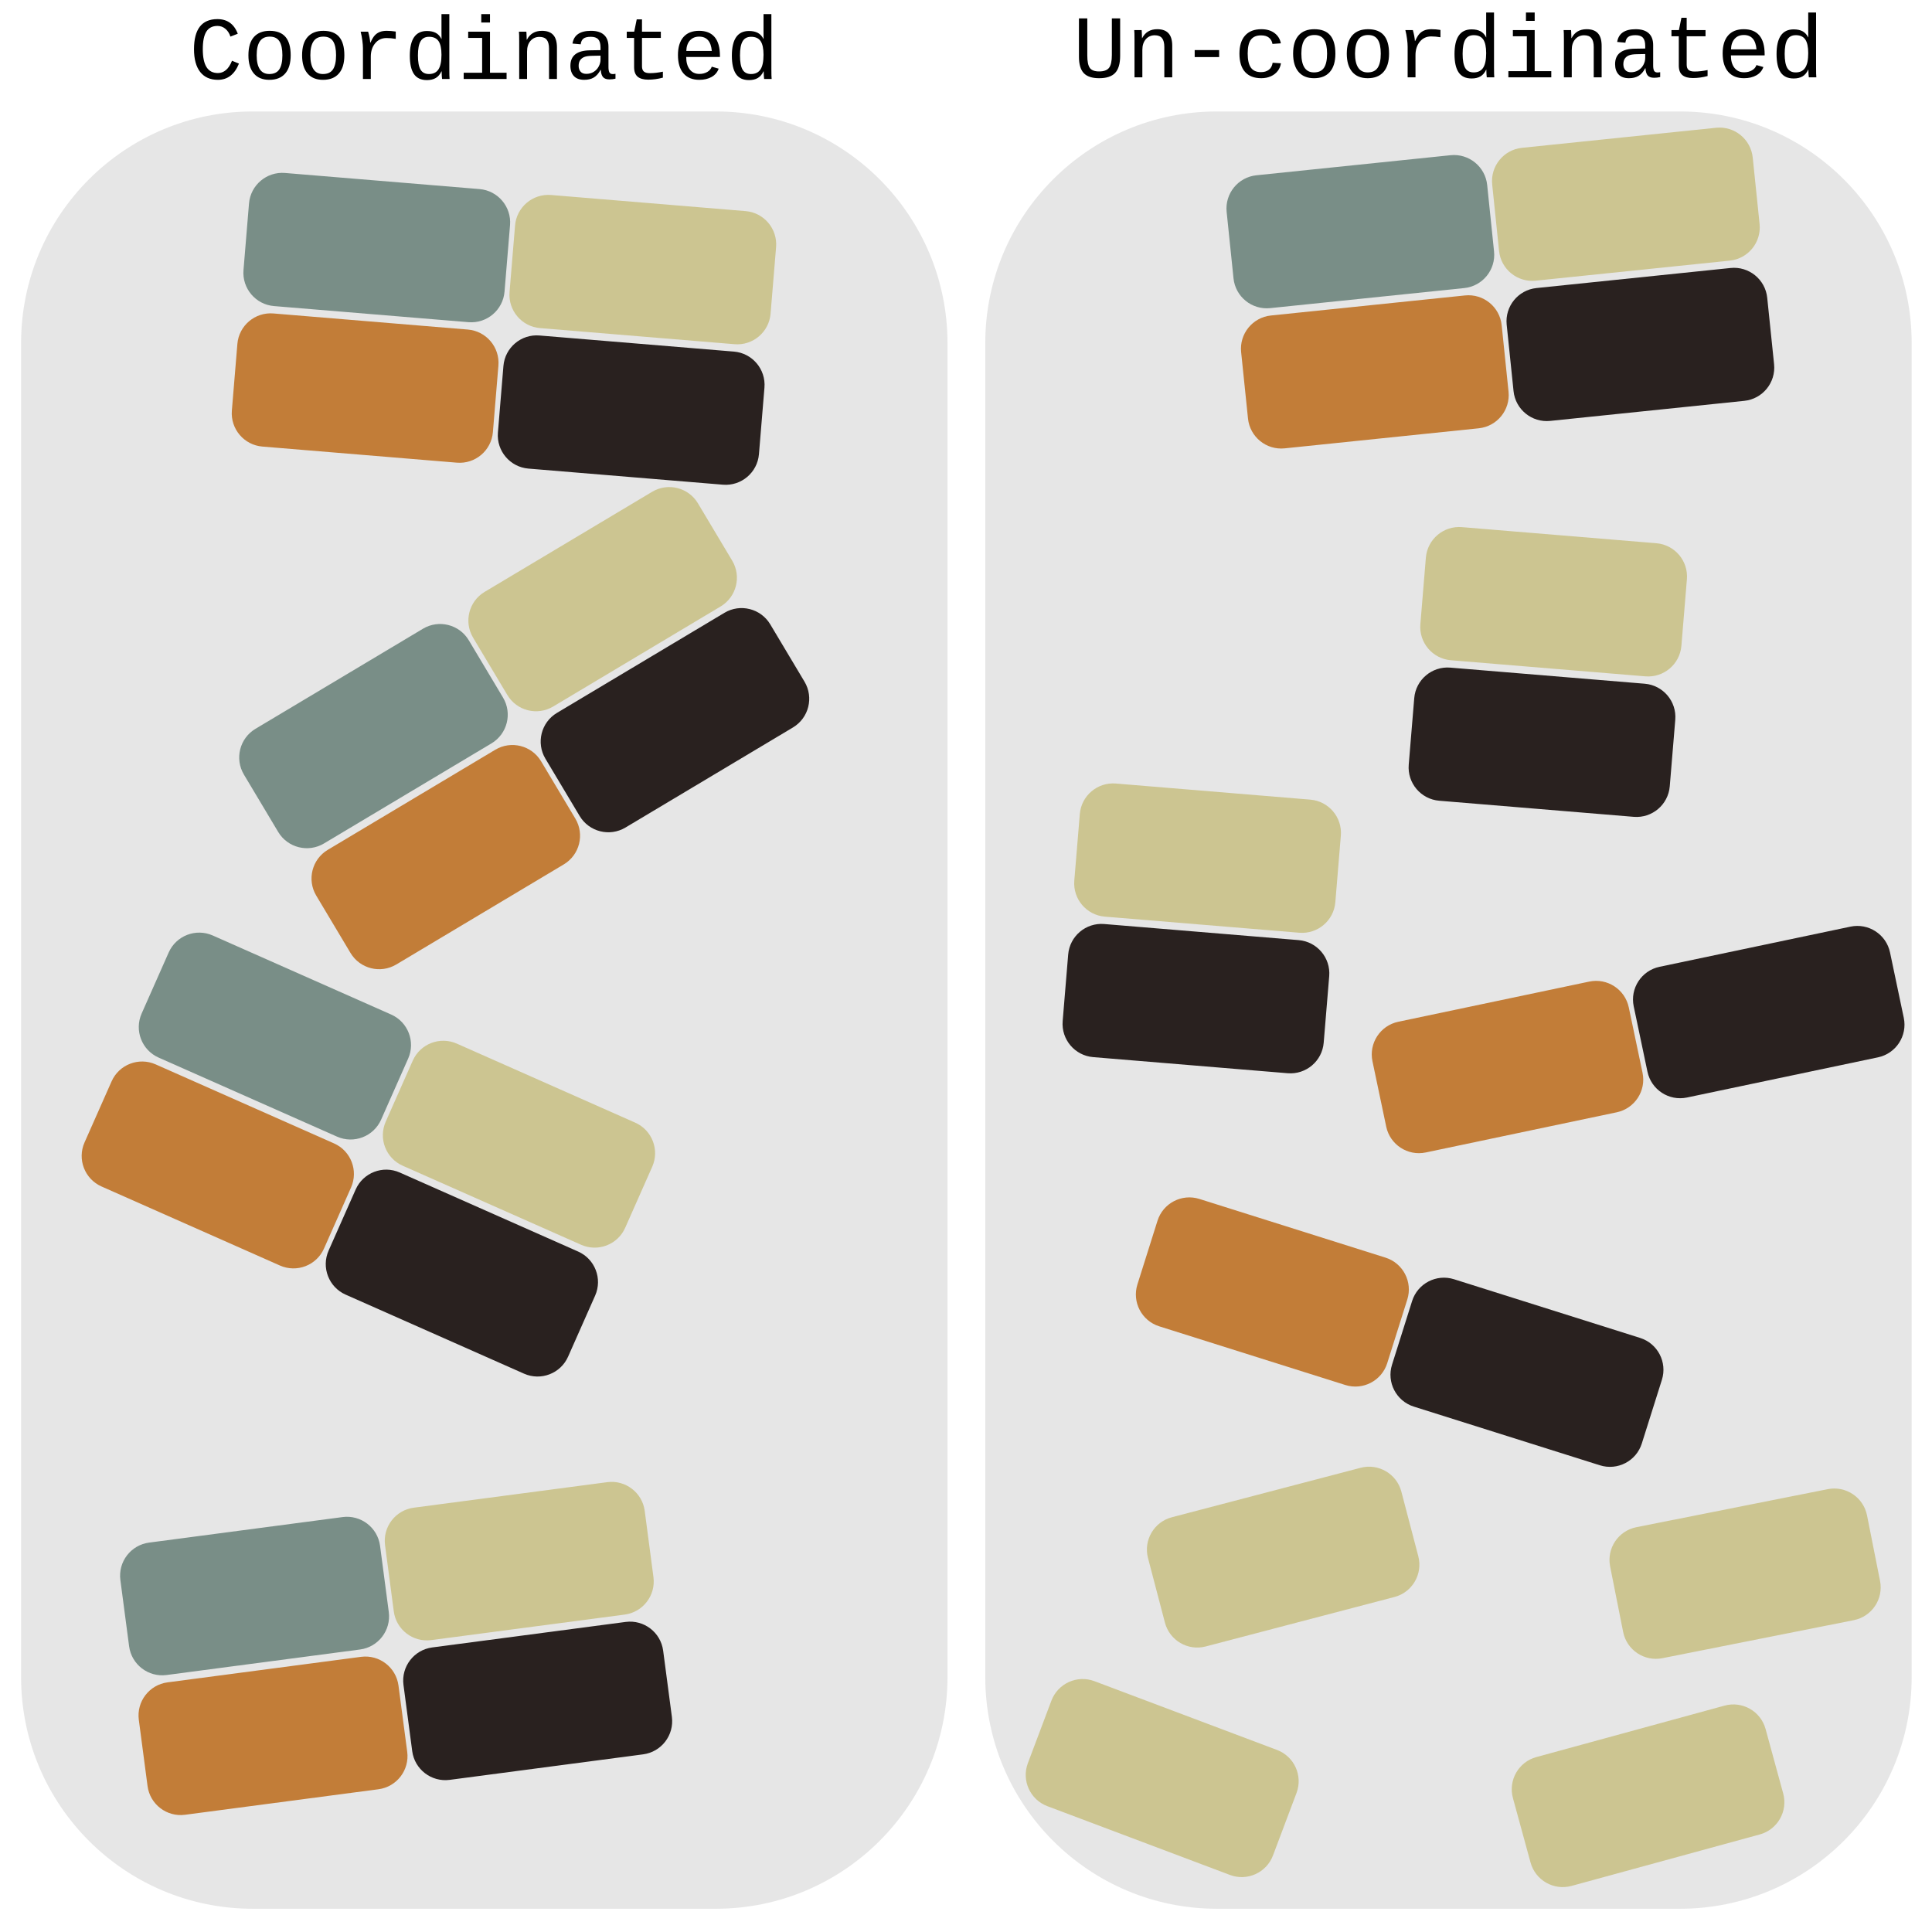
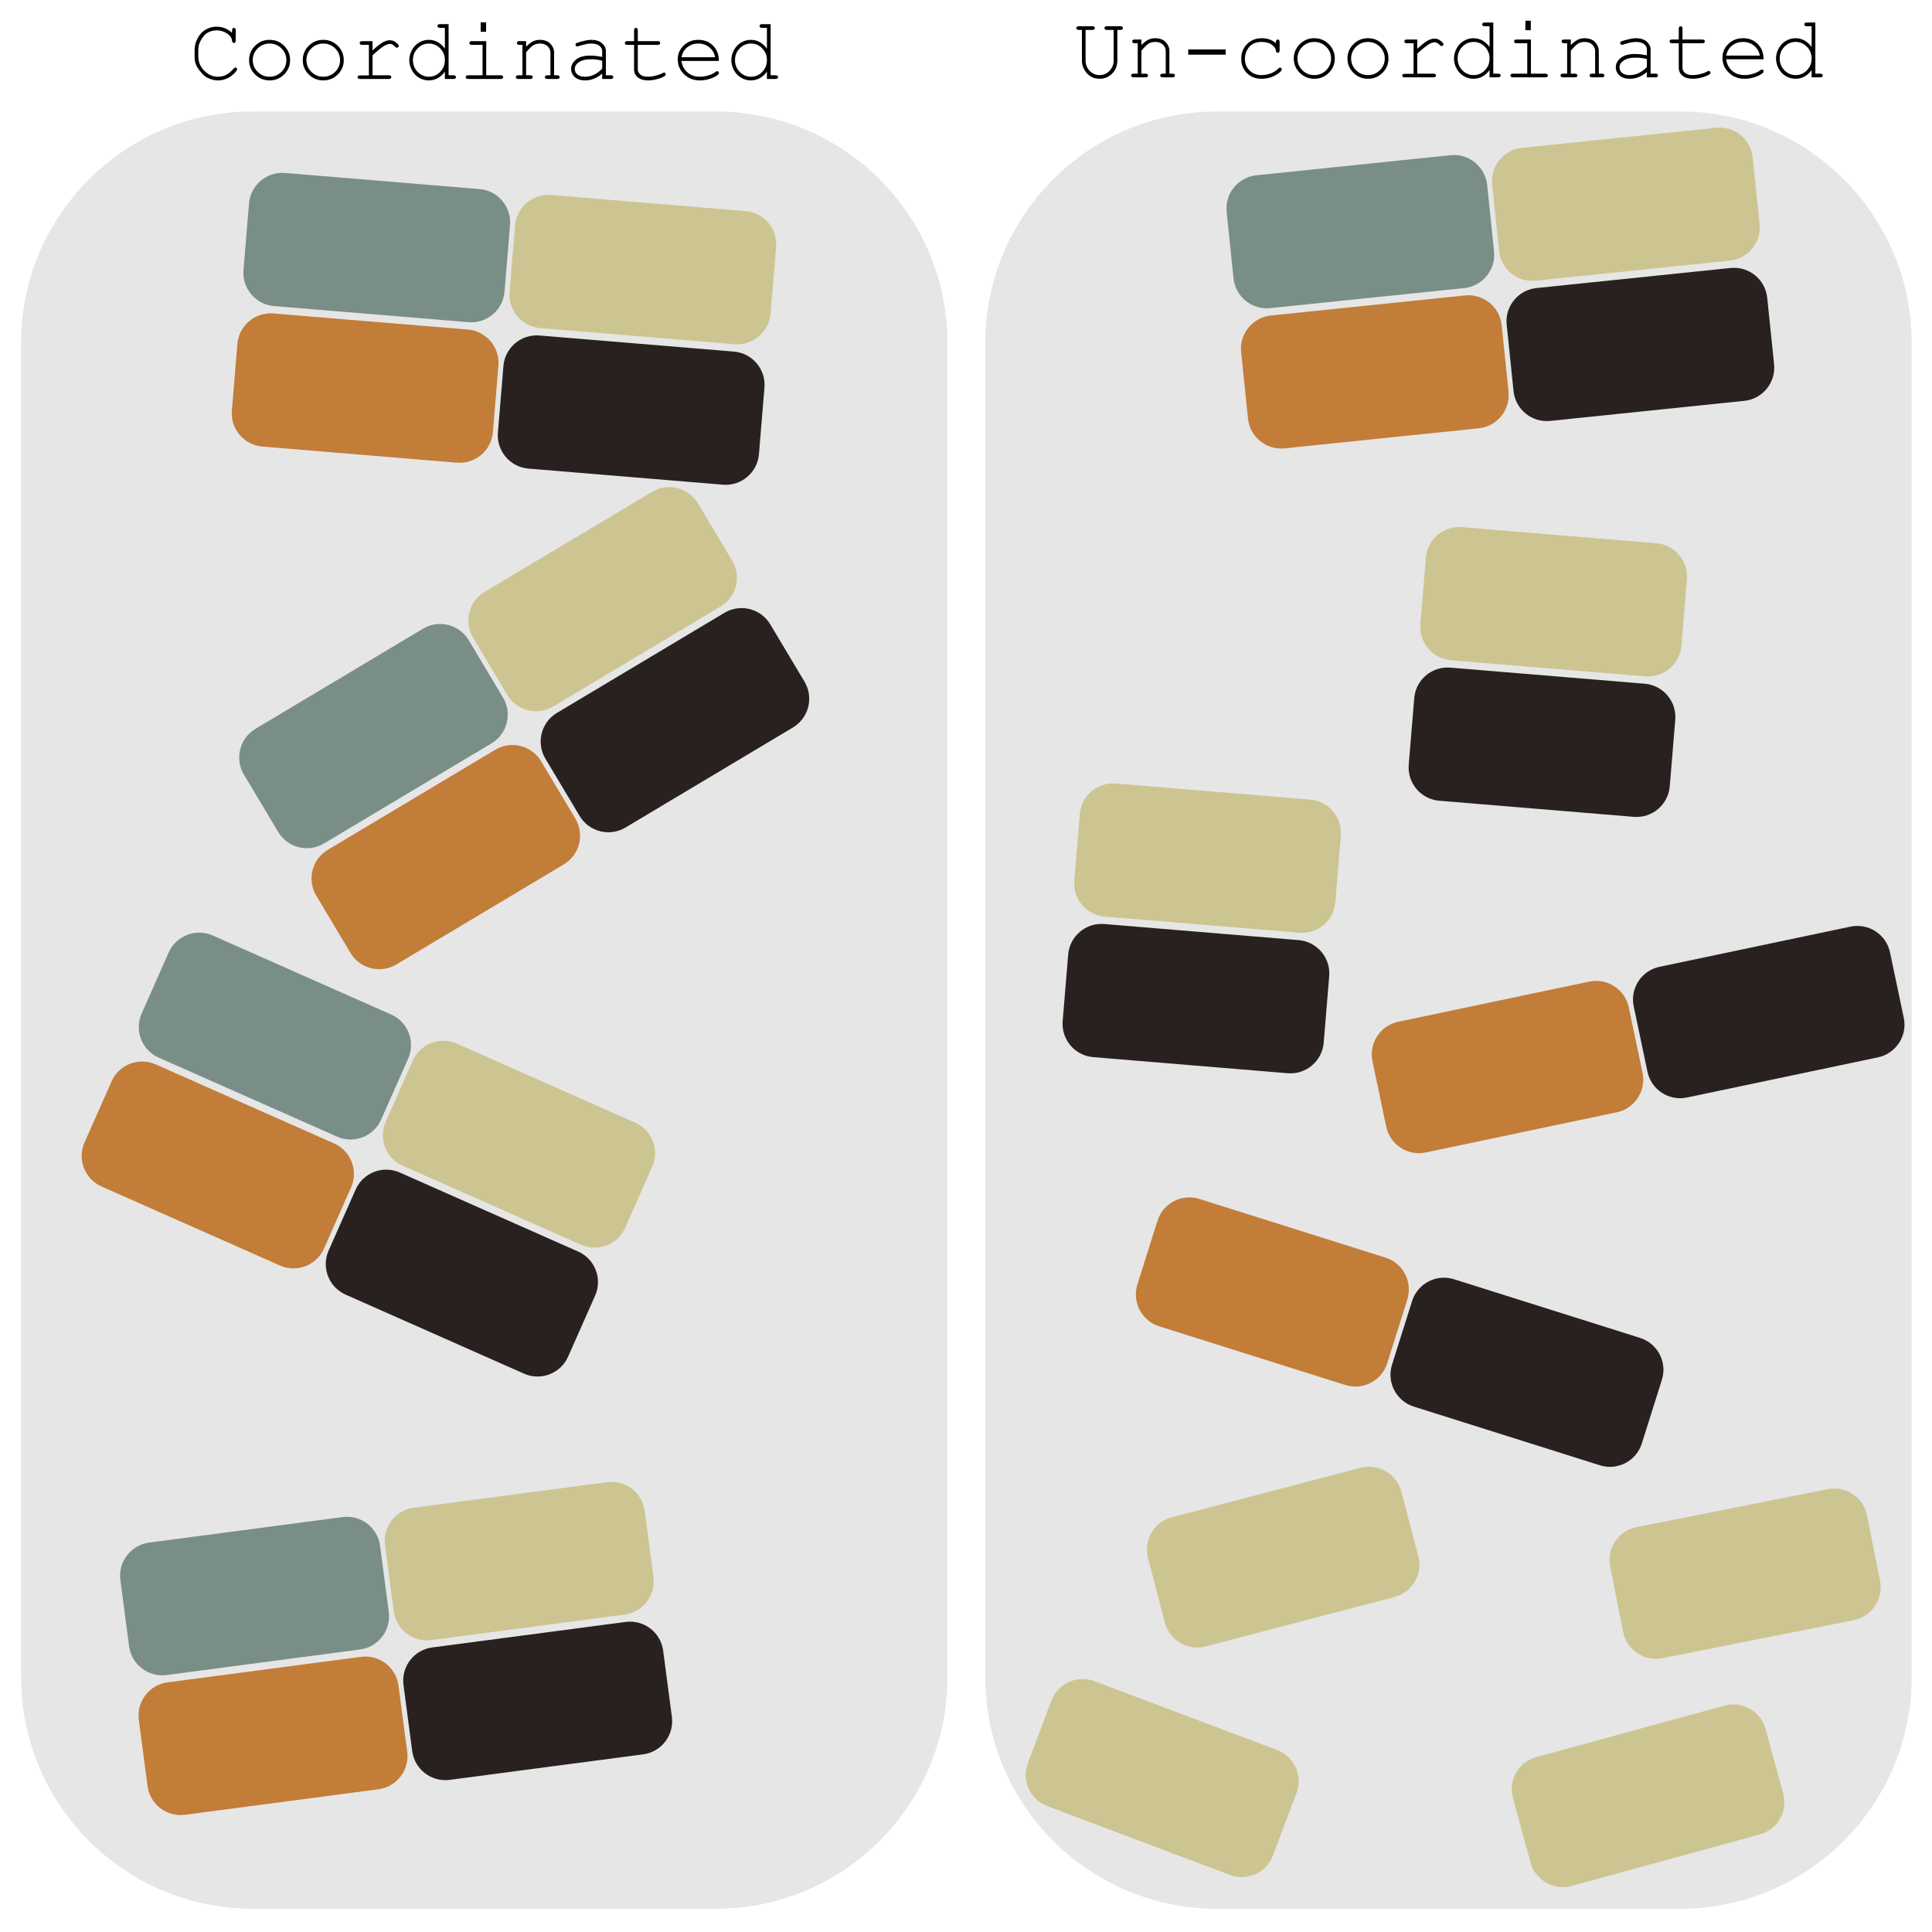
<svg xmlns="http://www.w3.org/2000/svg" width="100%" height="100%" viewBox="0 0 900 900" version="1.1" xml:space="preserve" style="fill-rule:evenodd;clip-rule:evenodd;stroke-linejoin:round;stroke-miterlimit:2;">
  <path d="M441.376,159.813c0,-59.545 -48.343,-107.888 -107.888,-107.888l-215.775,0c-59.545,0 -107.887,48.343 -107.887,107.888l0,621.469c0,59.545 48.342,107.888 107.887,107.888l215.775,0c59.545,0 107.888,-48.343 107.888,-107.888l0,-621.469Z" style="fill:#e6e6e6;" />
  <path d="M890.531,159.813c0,-59.545 -48.342,-107.888 -107.887,-107.888l-215.775,0c-59.545,0 -107.888,48.343 -107.888,107.888l0,621.469c0,59.545 48.343,107.888 107.888,107.888l215.775,0c59.545,0 107.887,-48.343 107.887,-107.888l0,-621.469Z" style="fill:#e6e6e6;" />
  <path d="M237.594,104.862c0.709,-8.556 -5.662,-16.077 -14.218,-16.785l-90.594,-7.501c-8.556,-0.709 -16.077,5.662 -16.786,14.218l-2.567,31.003c-0.708,8.555 5.663,16.077 14.219,16.785l90.594,7.501c8.556,0.708 16.077,-5.663 16.785,-14.218l2.567,-31.003Z" style="fill:#798e87;" />
  <path d="M361.531,115.123c0.708,-8.555 -5.663,-16.076 -14.219,-16.785l-90.594,-7.501c-8.556,-0.708 -16.077,5.663 -16.785,14.218l-2.567,31.003c-0.709,8.556 5.662,16.077 14.218,16.786l90.595,7.501c8.555,0.708 16.076,-5.663 16.785,-14.219l2.567,-31.003Z" style="fill:#ccc591;" />
  <path d="M232.176,170.307c0.708,-8.555 -5.663,-16.076 -14.218,-16.785l-90.595,-7.501c-8.556,-0.708 -16.077,5.663 -16.785,14.218l-2.567,31.004c-0.709,8.555 5.662,16.076 14.218,16.785l90.595,7.501c8.555,0.708 16.076,-5.663 16.785,-14.218l2.567,-31.004Z" style="fill:#c27d38;" />
  <path d="M356.112,180.569c0.708,-8.556 -5.663,-16.077 -14.218,-16.785l-90.595,-7.501c-8.556,-0.709 -16.077,5.662 -16.785,14.218l-2.567,31.003c-0.708,8.556 5.662,16.077 14.218,16.785l90.595,7.501c8.555,0.709 16.076,-5.662 16.785,-14.218l2.567,-31.003Z" style="fill:#29211f;" />
  <path d="M218.372,298.256c-4.403,-7.369 -13.961,-9.777 -21.331,-5.373l-78.035,46.628c-7.369,4.404 -9.777,13.962 -5.373,21.332l15.957,26.705c4.403,7.369 13.962,9.777 21.331,5.373l78.035,-46.629c7.369,-4.403 9.777,-13.961 5.374,-21.331l-15.958,-26.705Z" style="fill:#798e87;" />
  <path d="M325.126,234.467c-4.404,-7.37 -13.962,-9.778 -21.331,-5.374l-78.035,46.629c-7.369,4.403 -9.777,13.961 -5.374,21.331l15.958,26.705c4.403,7.369 13.961,9.777 21.331,5.374l78.034,-46.629c7.37,-4.404 9.778,-13.962 5.374,-21.331l-15.957,-26.705Z" style="fill:#ccc591;" />
  <path d="M252.057,354.629c-4.404,-7.37 -13.962,-9.778 -21.331,-5.374l-78.035,46.629c-7.369,4.403 -9.777,13.961 -5.374,21.331l15.958,26.705c4.403,7.369 13.961,9.777 21.331,5.374l78.034,-46.629c7.37,-4.404 9.778,-13.962 5.374,-21.331l-15.957,-26.705Z" style="fill:#c27d38;" />
  <path d="M358.811,290.839c-4.404,-7.369 -13.962,-9.777 -21.331,-5.374l-78.035,46.629c-7.37,4.404 -9.777,13.962 -5.374,21.331l15.957,26.705c4.404,7.37 13.962,9.778 21.331,5.374l78.035,-46.629c7.37,-4.403 9.778,-13.962 5.374,-21.331l-15.957,-26.705Z" style="fill:#29211f;" />
  <path d="M190.136,493.129c3.478,-7.849 -0.072,-17.045 -7.921,-20.522l-83.113,-36.822c-7.849,-3.477 -17.045,0.072 -20.522,7.921l-12.601,28.443c-3.477,7.849 0.072,17.045 7.921,20.522l83.113,36.822c7.85,3.477 17.045,-0.072 20.522,-7.921l12.601,-28.443Z" style="fill:#798e87;" />
  <path d="M303.838,543.501c3.477,-7.849 -0.072,-17.045 -7.921,-20.522l-83.114,-36.821c-7.849,-3.477 -17.044,0.072 -20.521,7.921l-12.601,28.443c-3.478,7.849 0.072,17.045 7.921,20.522l83.113,36.821c7.849,3.478 17.045,-0.072 20.522,-7.921l12.601,-28.443Z" style="fill:#ccc591;" />
  <path d="M163.537,553.17c3.477,-7.849 -0.072,-17.045 -7.921,-20.522l-83.114,-36.821c-7.849,-3.478 -17.045,0.072 -20.522,7.921l-12.601,28.443c-3.477,7.849 0.072,17.044 7.921,20.522l83.114,36.821c7.849,3.477 17.044,-0.072 20.522,-7.921l12.601,-28.443Z" style="fill:#c27d38;" />
  <path d="M277.238,603.542c3.478,-7.849 -0.072,-17.044 -7.921,-20.521l-83.113,-36.822c-7.849,-3.477 -17.045,0.072 -20.522,7.921l-12.601,28.443c-3.477,7.849 0.072,17.045 7.921,20.522l83.113,36.822c7.849,3.477 17.045,-0.072 20.522,-7.921l12.601,-28.444Z" style="fill:#29211f;" />
  <path d="M177.043,720.1c-1.123,-8.511 -8.945,-14.509 -17.456,-13.387l-90.124,11.889c-8.511,1.122 -14.509,8.944 -13.386,17.455l4.068,30.842c1.123,8.511 8.944,14.51 17.455,13.387l90.124,-11.888c8.511,-1.123 14.51,-8.944 13.387,-17.456l-4.068,-30.842Z" style="fill:#798e87;" />
  <path d="M300.335,703.837c-1.123,-8.511 -8.944,-14.51 -17.455,-13.387l-90.124,11.888c-8.512,1.123 -14.51,8.944 -13.387,17.455l4.068,30.843c1.123,8.511 8.944,14.509 17.455,13.386l90.124,-11.888c8.512,-1.123 14.51,-8.944 13.387,-17.455l-4.068,-30.842Z" style="fill:#ccc591;" />
  <path d="M185.631,785.206c-1.123,-8.511 -8.944,-14.51 -17.455,-13.387l-90.124,11.888c-8.512,1.123 -14.51,8.945 -13.387,17.456l4.068,30.842c1.123,8.511 8.944,14.509 17.455,13.387l90.124,-11.889c8.511,-1.122 14.51,-8.944 13.387,-17.455l-4.068,-30.842Z" style="fill:#c27d38;" />
  <path d="M308.923,768.942c-1.123,-8.511 -8.944,-14.509 -17.455,-13.387l-90.124,11.889c-8.511,1.123 -14.51,8.944 -13.387,17.455l4.068,30.842c1.123,8.511 8.944,14.51 17.456,13.387l90.124,-11.888c8.511,-1.123 14.509,-8.944 13.386,-17.456l-4.068,-30.842Z" style="fill:#29211f;" />
  <path d="M692.785,86.177c-0.882,-8.539 -8.532,-14.755 -17.071,-13.873l-90.423,9.347c-8.539,0.882 -14.756,8.532 -13.873,17.071l3.199,30.945c0.882,8.539 8.532,14.755 17.071,13.872l90.423,-9.346c8.539,-0.883 14.756,-8.532 13.873,-17.071l-3.199,-30.945Z" style="fill:#798e87;" />
  <path d="M816.487,73.391c-0.883,-8.539 -8.532,-14.756 -17.072,-13.873l-90.423,9.346c-8.539,0.883 -14.755,8.533 -13.873,17.072l3.199,30.944c0.882,8.54 8.532,14.756 17.071,13.873l90.423,-9.346c8.54,-0.883 14.756,-8.532 13.873,-17.072l-3.198,-30.944Z" style="fill:#ccc591;" />
  <path d="M699.537,151.499c-0.882,-8.54 -8.532,-14.756 -17.071,-13.873l-90.423,9.346c-8.54,0.883 -14.756,8.532 -13.873,17.072l3.198,30.944c0.883,8.54 8.533,14.756 17.072,13.873l90.423,-9.346c8.539,-0.883 14.755,-8.532 13.873,-17.072l-3.199,-30.944Z" style="fill:#c27d38;" />
  <path d="M823.239,138.713c-0.883,-8.54 -8.533,-14.756 -17.072,-13.873l-90.423,9.346c-8.539,0.883 -14.756,8.532 -13.873,17.072l3.199,30.944c0.882,8.539 8.532,14.756 17.071,13.873l90.423,-9.346c8.539,-0.883 14.756,-8.533 13.873,-17.072l-3.198,-30.944Z" style="fill:#29211f;" />
  <path d="M624.616,389.285c0.708,-8.556 -5.662,-16.077 -14.218,-16.785l-90.595,-7.501c-8.555,-0.709 -16.076,5.662 -16.785,14.218l-2.567,31.003c-0.708,8.555 5.663,16.077 14.218,16.785l90.595,7.501c8.556,0.708 16.077,-5.663 16.785,-14.218l2.567,-31.003Z" style="fill:#ccc591;" />
  <path d="M785.824,269.846c0.708,-8.556 -5.663,-16.077 -14.218,-16.786l-90.595,-7.501c-8.556,-0.708 -16.077,5.663 -16.785,14.219l-2.567,31.003c-0.708,8.555 5.662,16.076 14.218,16.785l90.595,7.501c8.555,0.708 16.076,-5.663 16.785,-14.218l2.567,-31.003Z" style="fill:#ccc591;" />
  <path d="M619.197,454.73c0.709,-8.555 -5.662,-16.076 -14.218,-16.785l-90.595,-7.501c-8.555,-0.708 -16.076,5.663 -16.785,14.218l-2.567,31.004c-0.708,8.555 5.663,16.076 14.219,16.785l90.594,7.501c8.556,0.708 16.077,-5.663 16.785,-14.218l2.567,-31.004Z" style="fill:#29211f;" />
  <path d="M780.405,335.291c0.708,-8.555 -5.662,-16.076 -14.218,-16.785l-90.595,-7.501c-8.555,-0.708 -16.076,5.663 -16.785,14.218l-2.567,31.003c-0.708,8.556 5.663,16.077 14.218,16.786l90.595,7.501c8.556,0.708 16.077,-5.663 16.785,-14.219l2.567,-31.003Z" style="fill:#29211f;" />
  <path d="M758.751,469.283c-1.767,-8.401 -10.023,-13.787 -18.424,-12.02l-88.957,18.712c-8.401,1.767 -13.787,10.023 -12.02,18.424l6.404,30.443c1.767,8.401 10.022,13.787 18.423,12.019l88.958,-18.712c8.401,-1.767 13.787,-10.022 12.02,-18.423l-6.404,-30.443Z" style="fill:#c27d38;" />
  <path d="M880.448,443.684c-1.767,-8.401 -10.022,-13.787 -18.423,-12.02l-88.958,18.712c-8.401,1.767 -13.787,10.023 -12.02,18.424l6.404,30.443c1.767,8.401 10.022,13.787 18.423,12.019l88.958,-18.712c8.401,-1.767 13.787,-10.022 12.02,-18.423l-6.404,-30.443Z" style="fill:#29211f;" />
  <path d="M655.574,605.365c2.582,-8.187 -1.969,-16.931 -10.156,-19.513l-86.696,-27.341c-8.187,-2.582 -16.931,1.969 -19.513,10.157l-9.356,29.669c-2.582,8.187 1.969,16.93 10.156,19.512l86.696,27.341c8.187,2.582 16.931,-1.969 19.513,-10.156l9.356,-29.669Z" style="fill:#c27d38;" />
  <path d="M774.176,642.768c2.582,-8.187 -1.968,-16.931 -10.156,-19.513l-86.696,-27.341c-8.187,-2.582 -16.93,1.969 -19.512,10.157l-9.357,29.669c-2.582,8.187 1.969,16.93 10.156,19.512l86.696,27.341c8.187,2.582 16.931,-1.969 19.513,-10.156l9.356,-29.669Z" style="fill:#29211f;" />
  <path d="M652.81,694.857c-2.176,-8.304 -10.685,-13.279 -18.989,-11.103l-87.936,23.045c-8.304,2.176 -13.279,10.686 -11.103,18.99l7.887,30.093c2.176,8.304 10.685,13.28 18.989,11.103l87.936,-23.045c8.304,-2.176 13.279,-10.685 11.103,-18.99l-7.887,-30.093Z" style="fill:#ccc591;" />
  <path d="M869.734,705.933c-1.673,-8.42 -9.868,-13.898 -18.288,-12.225l-89.162,17.716c-8.42,1.674 -13.898,9.868 -12.225,18.288l6.063,30.513c1.673,8.42 9.868,13.898 18.288,12.225l89.162,-17.717c8.42,-1.673 13.898,-9.867 12.225,-18.287l-6.063,-30.513Z" style="fill:#ccc591;" />
  <path d="M603.968,835.239c3.026,-8.034 -1.039,-17.013 -9.073,-20.039l-85.07,-32.044c-8.034,-3.026 -17.013,1.04 -20.039,9.074l-10.966,29.112c-3.026,8.034 1.039,17.013 9.073,20.039l85.07,32.044c8.034,3.026 17.013,-1.04 20.039,-9.073l10.966,-29.113Z" style="fill:#ccc591;" />
  <path d="M822.476,805.445c-2.263,-8.281 -10.824,-13.166 -19.105,-10.902l-87.688,23.97c-8.281,2.264 -13.166,10.825 -10.902,19.106l8.203,30.008c2.264,8.281 10.824,13.166 19.106,10.903l87.687,-23.971c8.281,-2.264 13.166,-10.825 10.902,-19.106l-8.203,-30.008Z" style="fill:#ccc591;" />
-   <text x="88.078px" y="36.784px" style="font-family:'CourierNewPSMT', 'Courier New', monospace;font-size:41.667px;">Coordinated</text>
-   <text x="499.728px" y="36.028px" style="font-family:'CourierNewPSMT', 'Courier New', monospace;font-size:41.667px;">Un-coordinated</text>
+   <path d="M108.098,15.32l0,-1.2c0,-0.407 0.078,-0.699 0.234,-0.875c0.156,-0.176 0.363,-0.265 0.62,-0.265c0.258,0 0.465,0.089 0.621,0.265c0.156,0.176 0.234,0.468 0.234,0.875l0,4.74c0,0.421 -0.078,0.719 -0.234,0.895c-0.156,0.177 -0.363,0.265 -0.621,0.265c-0.23,0 -0.424,-0.082 -0.58,-0.244c-0.156,-0.163 -0.247,-0.428 -0.274,-0.794c-0.068,-1.139 -0.685,-2.15 -1.852,-3.031c-1.573,-1.207 -3.363,-1.811 -5.371,-1.811c-1.315,0 -2.556,0.292 -3.723,0.875c-0.868,0.42 -1.56,0.936 -2.075,1.546c-0.895,1.058 -1.607,2.231 -2.136,3.52c-0.38,0.949 -0.57,2.021 -0.57,3.214l0,2.991c0,2.55 0.922,4.764 2.767,6.643c1.845,1.878 3.988,2.817 6.429,2.817c1.465,0 2.777,-0.318 3.937,-0.956c1.159,-0.637 2.282,-1.6 3.367,-2.889c0.23,-0.285 0.488,-0.427 0.773,-0.427c0.244,0 0.441,0.075 0.59,0.224c0.149,0.149 0.224,0.339 0.224,0.569c0,0.312 -0.292,0.787 -0.875,1.425c-1.112,1.247 -2.363,2.187 -3.754,2.817c-1.39,0.631 -2.797,0.946 -4.221,0.946c-1.235,0 -2.489,-0.237 -3.764,-0.712c-0.977,-0.366 -1.784,-0.793 -2.421,-1.281c-0.638,-0.489 -1.421,-1.313 -2.35,-2.472c-0.929,-1.16 -1.563,-2.231 -1.902,-3.215c-0.339,-0.983 -0.509,-2.065 -0.509,-3.245l0,-3.479c0,-1.682 0.451,-3.401 1.353,-5.157c0.902,-1.757 2.136,-3.106 3.703,-4.049c1.566,-0.943 3.265,-1.414 5.096,-1.414c2.821,0 5.249,0.963 7.284,2.889Z" style="fill-rule:nonzero;" />
+   <path d="M135.136,28.015c0,2.605 -0.932,4.829 -2.797,6.674c-1.865,1.844 -4.113,2.766 -6.744,2.766c-2.659,0 -4.917,-0.925 -6.775,-2.777c-1.859,-1.851 -2.788,-4.072 -2.788,-6.663c0,-2.604 0.929,-4.832 2.788,-6.683c1.858,-1.851 4.116,-2.777 6.775,-2.777c2.631,0 4.879,0.922 6.744,2.767c1.865,1.844 2.797,4.076 2.797,6.693Zm-1.729,0c0,-2.143 -0.763,-3.967 -2.289,-5.472c-1.526,-1.506 -3.374,-2.259 -5.544,-2.259c-2.17,0 -4.018,0.756 -5.544,2.269c-1.526,1.512 -2.289,3.333 -2.289,5.462c0,2.116 0.763,3.934 2.289,5.453c1.526,1.519 3.374,2.278 5.544,2.278c2.17,0 4.018,-0.756 5.544,-2.268c1.526,-1.512 2.289,-3.333 2.289,-5.463Z" style="fill-rule:nonzero;" />
+   <path d="M160.14,28.015c0,2.605 -0.932,4.829 -2.797,6.674c-1.865,1.844 -4.113,2.766 -6.744,2.766c-2.659,0 -4.917,-0.925 -6.775,-2.777c-1.858,-1.851 -2.788,-4.072 -2.788,-6.663c0,-2.604 0.93,-4.832 2.788,-6.683c1.858,-1.851 4.116,-2.777 6.775,-2.777c2.631,0 4.879,0.922 6.744,2.767c1.865,1.844 2.797,4.076 2.797,6.693Zm-1.729,0c0,-2.143 -0.763,-3.967 -2.289,-5.472c-1.526,-1.506 -3.374,-2.259 -5.544,-2.259c-2.17,0 -4.018,0.756 -5.544,2.269c-1.526,1.512 -2.289,3.333 -2.289,5.462c0,2.116 0.763,3.934 2.289,5.453c1.526,1.519 3.374,2.278 5.544,2.278c2.17,0 4.018,-0.756 5.544,-2.268c1.526,-1.512 2.289,-3.333 2.289,-5.463Z" style="fill-rule:nonzero;" />
+   <path d="M173.548,19.165l0,4.313c2.224,-2.007 3.889,-3.299 4.995,-3.875c1.105,-0.577 2.126,-0.865 3.061,-0.865c1.018,0 1.964,0.343 2.839,1.027c0.874,0.685 1.312,1.204 1.312,1.557c0,0.258 -0.085,0.471 -0.254,0.641c-0.17,0.169 -0.384,0.254 -0.641,0.254c-0.136,0 -0.251,-0.024 -0.346,-0.071c-0.095,-0.048 -0.271,-0.2 -0.529,-0.458c-0.475,-0.475 -0.889,-0.8 -1.241,-0.976c-0.353,-0.177 -0.699,-0.265 -1.038,-0.265c-0.746,0 -1.644,0.298 -2.696,0.895c-1.051,0.597 -2.872,2.055 -5.462,4.374l0,9.359l7.568,0c0.421,0 0.719,0.078 0.895,0.234c0.177,0.156 0.265,0.363 0.265,0.621c0,0.244 -0.088,0.447 -0.265,0.61c-0.176,0.163 -0.474,0.244 -0.895,0.244l-13.407,0c-0.407,0 -0.699,-0.078 -0.875,-0.234c-0.176,-0.156 -0.265,-0.356 -0.265,-0.6c0,-0.231 0.085,-0.424 0.255,-0.58c0.169,-0.156 0.464,-0.234 0.885,-0.234l4.13,0l0,-14.241l-3.154,0c-0.407,0 -0.698,-0.082 -0.874,-0.245c-0.177,-0.162 -0.265,-0.373 -0.265,-0.63c0,-0.244 0.085,-0.448 0.254,-0.611c0.17,-0.162 0.465,-0.244 0.885,-0.244l4.863,0Z" style="fill-rule:nonzero;" />
+   <path d="M208.969,11.251l0,23.824l2.278,0c0.421,0 0.719,0.078 0.895,0.234c0.177,0.156 0.265,0.363 0.265,0.621c0,0.244 -0.088,0.447 -0.265,0.61c-0.176,0.163 -0.474,0.244 -0.895,0.244l-4.008,0l0,-3.398c-1.98,2.713 -4.496,4.069 -7.548,4.069c-1.546,0 -3.028,-0.41 -4.445,-1.23c-1.418,-0.821 -2.537,-1.991 -3.357,-3.51c-0.821,-1.519 -1.231,-3.086 -1.231,-4.7c0,-1.627 0.41,-3.197 1.231,-4.71c0.82,-1.512 1.939,-2.682 3.357,-3.509c1.417,-0.827 2.906,-1.241 4.466,-1.241c2.984,0 5.493,1.356 7.527,4.069l0,-9.644l-2.278,0c-0.421,0 -0.719,-0.081 -0.896,-0.244c-0.176,-0.163 -0.264,-0.373 -0.264,-0.63c0,-0.245 0.088,-0.448 0.264,-0.611c0.177,-0.163 0.475,-0.244 0.896,-0.244l4.008,0Zm-1.73,16.764c0,-2.17 -0.732,-4.001 -2.197,-5.493c-1.465,-1.492 -3.208,-2.238 -5.229,-2.238c-2.034,0 -3.784,0.746 -5.249,2.238c-1.465,1.492 -2.197,3.323 -2.197,5.493c0,2.157 0.732,3.985 2.197,5.483c1.465,1.499 3.215,2.248 5.249,2.248c2.021,0 3.764,-0.749 5.229,-2.248c1.465,-1.498 2.197,-3.326 2.197,-5.483Z" style="fill-rule:nonzero;" />
+   <path d="M226.445,10.397l0,4.414l-2.523,0l0,-4.414l2.523,0Zm0.061,8.768l0,15.91l6.714,0c0.42,0 0.719,0.078 0.895,0.234c0.176,0.156 0.265,0.363 0.265,0.621c0,0.244 -0.089,0.447 -0.265,0.61c-0.176,0.163 -0.475,0.244 -0.895,0.244l-15.137,0c-0.407,0 -0.698,-0.081 -0.875,-0.244c-0.176,-0.163 -0.264,-0.366 -0.264,-0.61c0,-0.258 0.088,-0.465 0.264,-0.621c0.177,-0.156 0.468,-0.234 0.875,-0.234l6.714,0l0,-14.18l-4.985,0c-0.406,0 -0.701,-0.082 -0.885,-0.245c-0.183,-0.162 -0.274,-0.366 -0.274,-0.61c0,-0.258 0.088,-0.468 0.264,-0.631c0.177,-0.162 0.475,-0.244 0.895,-0.244l6.694,0Z" style="fill-rule:nonzero;" />
+   <path d="M245.081,19.165l0,2.584c1.194,-1.207 2.272,-2.041 3.235,-2.502c0.963,-0.461 2.048,-0.692 3.255,-0.692c1.302,0 2.489,0.278 3.56,0.834c0.76,0.407 1.448,1.082 2.066,2.024c0.617,0.943 0.925,1.909 0.925,2.9l0,10.762l1.445,0c0.407,0 0.698,0.078 0.875,0.234c0.176,0.156 0.264,0.363 0.264,0.621c0,0.244 -0.088,0.447 -0.264,0.61c-0.177,0.163 -0.468,0.244 -0.875,0.244l-4.578,0c-0.42,0 -0.719,-0.081 -0.895,-0.244c-0.176,-0.163 -0.265,-0.366 -0.265,-0.61c0,-0.258 0.089,-0.465 0.265,-0.621c0.176,-0.156 0.475,-0.234 0.895,-0.234l1.424,0l0,-10.478c0,-1.207 -0.441,-2.227 -1.322,-3.062c-0.882,-0.834 -2.062,-1.251 -3.54,-1.251c-1.126,0 -2.103,0.227 -2.93,0.682c-0.827,0.454 -2.007,1.583 -3.54,3.387l0,10.722l1.933,0c0.407,0 0.698,0.078 0.875,0.234c0.176,0.156 0.264,0.363 0.264,0.621c0,0.244 -0.088,0.447 -0.264,0.61c-0.177,0.163 -0.468,0.244 -0.875,0.244l-5.575,0c-0.407,0 -0.698,-0.081 -0.875,-0.244c-0.176,-0.163 -0.264,-0.366 -0.264,-0.61c0,-0.258 0.088,-0.465 0.264,-0.621c0.177,-0.156 0.468,-0.234 0.875,-0.234l1.933,0l0,-14.18l-1.444,0c-0.407,0 -0.699,-0.082 -0.875,-0.245c-0.177,-0.162 -0.265,-0.373 -0.265,-0.63c0,-0.244 0.088,-0.448 0.265,-0.611c0.176,-0.162 0.468,-0.244 0.875,-0.244l3.153,0Z" style="fill-rule:nonzero;" />
+   <path d="M280.522,36.784l0,-2.462c-2.482,2.089 -5.134,3.133 -7.955,3.133c-2.048,0 -3.648,-0.518 -4.801,-1.556c-1.153,-1.038 -1.73,-2.309 -1.73,-3.815c0,-1.654 0.76,-3.099 2.279,-4.333c1.519,-1.234 3.737,-1.852 6.653,-1.852c0.787,0 1.641,0.051 2.563,0.153c0.923,0.102 1.92,0.261 2.991,0.478l0,-2.767c0,-0.936 -0.434,-1.749 -1.302,-2.441c-0.868,-0.692 -2.17,-1.038 -3.906,-1.038c-1.329,0 -3.194,0.387 -5.595,1.16c-0.434,0.136 -0.712,0.203 -0.834,0.203c-0.217,0 -0.404,-0.081 -0.56,-0.244c-0.156,-0.163 -0.234,-0.366 -0.234,-0.61c0,-0.231 0.068,-0.414 0.204,-0.549c0.19,-0.204 0.956,-0.482 2.299,-0.835c2.116,-0.569 3.716,-0.854 4.801,-0.854c2.157,0 3.839,0.532 5.046,1.597c1.207,1.065 1.81,2.268 1.81,3.611l0,11.312l2.279,0c0.421,0 0.719,0.078 0.895,0.234c0.177,0.156 0.265,0.363 0.265,0.621c0,0.244 -0.088,0.447 -0.265,0.61c-0.176,0.163 -0.474,0.244 -0.895,0.244l-4.008,0Zm0,-8.504c-0.8,-0.231 -1.648,-0.4 -2.543,-0.509c-0.895,-0.108 -1.838,-0.163 -2.828,-0.163c-2.482,0 -4.422,0.536 -5.819,1.608c-1.058,0.8 -1.587,1.756 -1.587,2.868c0,1.031 0.404,1.899 1.211,2.605c0.807,0.705 1.984,1.057 3.53,1.057c1.478,0 2.852,-0.295 4.12,-0.885c1.268,-0.59 2.573,-1.529 3.916,-2.817l0,-3.764Z" style="fill-rule:nonzero;" />
+   <path d="M297.103,19.165l9.278,0c0.407,0 0.698,0.082 0.875,0.244c0.176,0.163 0.264,0.373 0.264,0.631c0,0.244 -0.088,0.448 -0.264,0.61c-0.177,0.163 -0.468,0.245 -0.875,0.245l-9.278,0l0,11.372c0,0.991 0.397,1.818 1.191,2.483c0.793,0.664 1.956,0.996 3.489,0.996c1.153,0 2.4,-0.172 3.743,-0.518c1.343,-0.346 2.387,-0.736 3.133,-1.17c0.272,-0.176 0.495,-0.265 0.672,-0.265c0.217,0 0.407,0.085 0.569,0.255c0.163,0.169 0.245,0.369 0.245,0.6c0,0.203 -0.089,0.393 -0.265,0.57c-0.434,0.447 -1.489,0.932 -3.164,1.454c-1.675,0.522 -3.279,0.783 -4.811,0.783c-1.994,0 -3.581,-0.467 -4.761,-1.403c-1.18,-0.936 -1.77,-2.198 -1.77,-3.785l0,-11.372l-3.153,0c-0.407,0 -0.699,-0.082 -0.875,-0.245c-0.177,-0.162 -0.265,-0.373 -0.265,-0.63c0,-0.244 0.088,-0.448 0.265,-0.611c0.176,-0.162 0.468,-0.244 0.875,-0.244l3.153,0l0,-5.045c0,-0.407 0.081,-0.699 0.244,-0.875c0.163,-0.176 0.366,-0.265 0.611,-0.265c0.257,0 0.467,0.089 0.63,0.265c0.163,0.176 0.244,0.468 0.244,0.875l0,5.045Z" style="fill-rule:nonzero;" />
+   <path d="M334.864,28.382l-17.416,0c0.299,2.21 1.224,3.991 2.777,5.34c1.553,1.35 3.476,2.024 5.768,2.024c1.275,0 2.611,-0.21 4.008,-0.63c1.397,-0.421 2.537,-0.977 3.418,-1.668c0.258,-0.204 0.482,-0.306 0.672,-0.306c0.217,0 0.407,0.085 0.569,0.255c0.163,0.169 0.244,0.369 0.244,0.6c0,0.23 -0.108,0.454 -0.325,0.671c-0.651,0.678 -1.807,1.312 -3.469,1.902c-1.661,0.59 -3.367,0.885 -5.117,0.885c-2.929,0 -5.374,-0.959 -7.334,-2.878c-1.96,-1.92 -2.94,-4.242 -2.94,-6.969c0,-2.482 0.919,-4.611 2.757,-6.388c1.838,-1.777 4.113,-2.665 6.826,-2.665c2.794,0 5.093,0.912 6.897,2.736c1.803,1.825 2.692,4.188 2.665,7.091Zm-1.73,-1.73c-0.339,-1.885 -1.23,-3.418 -2.675,-4.598c-1.444,-1.18 -3.164,-1.77 -5.157,-1.77c-1.994,0 -3.71,0.583 -5.148,1.75c-1.437,1.166 -2.333,2.706 -2.685,4.618l15.665,0Z" style="fill-rule:nonzero;" />
+   <path d="M358.993,11.251l0,23.824l2.279,0c0.42,0 0.718,0.078 0.895,0.234c0.176,0.156 0.264,0.363 0.264,0.621c0,0.244 -0.088,0.447 -0.264,0.61c-0.177,0.163 -0.475,0.244 -0.895,0.244l-4.008,0l0,-3.398c-1.981,2.713 -4.497,4.069 -7.548,4.069c-1.547,0 -3.028,-0.41 -4.446,-1.23c-1.417,-0.821 -2.536,-1.991 -3.357,-3.51c-0.82,-1.519 -1.231,-3.086 -1.231,-4.7c0,-1.627 0.411,-3.197 1.231,-4.71c0.821,-1.512 1.94,-2.682 3.357,-3.509c1.418,-0.827 2.906,-1.241 4.466,-1.241c2.984,0 5.493,1.356 7.528,4.069l0,-9.644l-2.279,0c-0.42,0 -0.719,-0.081 -0.895,-0.244c-0.176,-0.163 -0.265,-0.373 -0.265,-0.63c0,-0.245 0.089,-0.448 0.265,-0.611c0.176,-0.163 0.475,-0.244 0.895,-0.244l4.008,0Zm-1.729,16.764c0,-2.17 -0.733,-4.001 -2.198,-5.493c-1.464,-1.492 -3.207,-2.238 -5.228,-2.238c-2.035,0 -3.784,0.746 -5.249,2.238c-1.465,1.492 -2.198,3.323 -2.198,5.493c0,2.157 0.733,3.985 2.198,5.483c1.465,1.499 3.214,2.248 5.249,2.248c2.021,0 3.764,-0.749 5.228,-2.248c1.465,-1.498 2.198,-3.326 2.198,-5.483Z" style="fill-rule:nonzero;" />
+   <path d="M520.5,13.933l0,14.282c0,2.401 -0.8,4.415 -2.401,6.043c-1.6,1.628 -3.533,2.441 -5.798,2.441c-1.519,0 -2.869,-0.332 -4.049,-0.997c-1.18,-0.664 -2.183,-1.671 -3.011,-3.021c-0.827,-1.349 -1.241,-2.838 -1.241,-4.466l0,-14.282l-1.444,0c-0.407,0 -0.699,-0.078 -0.875,-0.234c-0.176,-0.156 -0.265,-0.363 -0.265,-0.62c0,-0.258 0.095,-0.475 0.285,-0.651c0.163,-0.136 0.448,-0.204 0.855,-0.204l6.307,0c0.407,0 0.698,0.078 0.875,0.234c0.176,0.156 0.264,0.363 0.264,0.621c0,0.257 -0.088,0.464 -0.264,0.62c-0.177,0.156 -0.468,0.234 -0.875,0.234l-3.154,0l0,14.282c0,1.886 0.644,3.486 1.933,4.802c1.289,1.316 2.814,1.973 4.578,1.973c1.125,0 2.153,-0.257 3.082,-0.773c0.929,-0.515 1.743,-1.309 2.441,-2.38c0.699,-1.072 1.048,-2.279 1.048,-3.622l0,-14.282l-3.153,0c-0.407,0 -0.699,-0.078 -0.875,-0.234c-0.177,-0.156 -0.265,-0.363 -0.265,-0.62c0,-0.258 0.088,-0.465 0.265,-0.621c0.176,-0.156 0.468,-0.234 0.875,-0.234l6.307,0c0.406,0 0.698,0.078 0.874,0.234c0.177,0.156 0.265,0.363 0.265,0.621c0,0.257 -0.088,0.464 -0.265,0.62c-0.176,0.156 -0.468,0.234 -0.874,0.234l-1.445,0Z" style="fill-rule:nonzero;" />
+   <path d="M531.71,18.409l0,2.584c1.194,-1.207 2.272,-2.041 3.235,-2.502c0.963,-0.462 2.048,-0.692 3.255,-0.692c1.302,0 2.489,0.278 3.561,0.834c0.759,0.407 1.448,1.082 2.065,2.024c0.617,0.943 0.925,1.909 0.925,2.899l0,10.763l1.445,0c0.407,0 0.698,0.078 0.875,0.234c0.176,0.156 0.264,0.363 0.264,0.621c0,0.244 -0.088,0.447 -0.264,0.61c-0.177,0.163 -0.468,0.244 -0.875,0.244l-4.578,0c-0.42,0 -0.719,-0.081 -0.895,-0.244c-0.176,-0.163 -0.264,-0.366 -0.264,-0.61c0,-0.258 0.088,-0.465 0.264,-0.621c0.176,-0.156 0.475,-0.234 0.895,-0.234l1.424,0l0,-10.478c0,-1.207 -0.44,-2.227 -1.322,-3.062c-0.882,-0.834 -2.062,-1.251 -3.54,-1.251c-1.126,0 -2.102,0.227 -2.93,0.682c-0.827,0.454 -2.007,1.583 -3.54,3.387l0,10.722l1.933,0c0.407,0 0.698,0.078 0.875,0.234c0.176,0.156 0.264,0.363 0.264,0.621c0,0.244 -0.088,0.447 -0.264,0.61c-0.177,0.163 -0.468,0.244 -0.875,0.244l-5.575,0c-0.406,0 -0.698,-0.081 -0.874,-0.244c-0.177,-0.163 -0.265,-0.366 -0.265,-0.61c0,-0.258 0.088,-0.465 0.265,-0.621c0.176,-0.156 0.468,-0.234 0.874,-0.234l1.933,0l0,-14.18l-1.444,0c-0.407,0 -0.699,-0.082 -0.875,-0.245c-0.176,-0.162 -0.265,-0.373 -0.265,-0.63c0,-0.244 0.089,-0.448 0.265,-0.611c0.176,-0.162 0.468,-0.244 0.875,-0.244l3.153,0Z" style="fill-rule:nonzero;" />
+   <rect x="553.52" y="23.028" width="17.436" height="2.441" style="fill-rule:nonzero;" />
+   <path d="M594.373,20.139l0,-0.57c0,-0.421 0.081,-0.719 0.244,-0.895c0.163,-0.177 0.366,-0.265 0.61,-0.265c0.258,0 0.468,0.088 0.631,0.265c0.163,0.176 0.244,0.474 0.244,0.895l0,3.865c-0.013,0.421 -0.098,0.719 -0.254,0.896c-0.156,0.176 -0.363,0.264 -0.621,0.264c-0.23,0 -0.423,-0.078 -0.579,-0.234c-0.156,-0.156 -0.248,-0.417 -0.275,-0.783c-0.081,-0.963 -0.716,-1.879 -1.902,-2.747c-1.187,-0.868 -2.784,-1.302 -4.792,-1.302c-2.536,0 -4.462,0.794 -5.778,2.381c-1.315,1.586 -1.973,3.404 -1.973,5.452c0,2.211 0.726,4.035 2.177,5.473c1.451,1.438 3.33,2.156 5.635,2.156c1.33,0 2.683,-0.244 4.059,-0.732c1.377,-0.488 2.621,-1.275 3.734,-2.36c0.284,-0.271 0.535,-0.407 0.752,-0.407c0.231,0 0.424,0.078 0.58,0.234c0.156,0.156 0.234,0.349 0.234,0.58c0,0.583 -0.685,1.322 -2.055,2.217c-2.21,1.452 -4.672,2.177 -7.385,2.177c-2.753,0 -5.015,-0.878 -6.785,-2.634c-1.77,-1.757 -2.655,-3.985 -2.655,-6.684c0,-2.753 0.905,-5.038 2.716,-6.856c1.811,-1.817 4.093,-2.726 6.846,-2.726c2.618,0 4.815,0.78 6.592,2.34Z" style="fill-rule:nonzero;" />
+   <path d="M621.798,27.259c0,2.604 -0.932,4.829 -2.797,6.673c-1.865,1.845 -4.113,2.767 -6.745,2.767c-2.658,0 -4.916,-0.925 -6.775,-2.777c-1.858,-1.851 -2.787,-4.072 -2.787,-6.663c0,-2.604 0.929,-4.832 2.787,-6.683c1.859,-1.851 4.117,-2.777 6.775,-2.777c2.632,0 4.88,0.922 6.745,2.767c1.865,1.844 2.797,4.076 2.797,6.693Zm-1.729,0c0,-2.143 -0.763,-3.967 -2.289,-5.473c-1.526,-1.505 -3.374,-2.258 -5.544,-2.258c-2.17,0 -4.018,0.756 -5.544,2.269c-1.526,1.512 -2.289,3.333 -2.289,5.462c0,2.116 0.763,3.934 2.289,5.453c1.526,1.519 3.374,2.278 5.544,2.278c2.17,0 4.018,-0.756 5.544,-2.268c1.526,-1.512 2.289,-3.333 2.289,-5.463Z" style="fill-rule:nonzero;" />
+   <path d="M646.802,27.259c0,2.604 -0.932,4.829 -2.797,6.673c-1.865,1.845 -4.113,2.767 -6.745,2.767c-2.658,0 -4.916,-0.925 -6.775,-2.777c-1.858,-1.851 -2.787,-4.072 -2.787,-6.663c0,-2.604 0.929,-4.832 2.787,-6.683c1.859,-1.851 4.117,-2.777 6.775,-2.777c2.632,0 4.88,0.922 6.745,2.767c1.865,1.844 2.797,4.076 2.797,6.693Zm-1.729,0c0,-2.143 -0.763,-3.967 -2.289,-5.473c-1.526,-1.505 -3.374,-2.258 -5.544,-2.258c-2.17,0 -4.018,0.756 -5.544,2.269c-1.526,1.512 -2.289,3.333 -2.289,5.462c0,2.116 0.763,3.934 2.289,5.453c1.526,1.519 3.374,2.278 5.544,2.278c2.17,0 4.018,-0.756 5.544,-2.268c1.526,-1.512 2.289,-3.333 2.289,-5.463Z" style="fill-rule:nonzero;" />
+   <path d="M660.21,18.409l0,4.313c2.224,-2.007 3.889,-3.299 4.994,-3.875c1.106,-0.577 2.126,-0.865 3.062,-0.865c1.017,0 1.963,0.342 2.838,1.027c0.875,0.685 1.313,1.204 1.313,1.557c0,0.257 -0.085,0.471 -0.255,0.641c-0.169,0.169 -0.383,0.254 -0.641,0.254c-0.135,0 -0.251,-0.024 -0.345,-0.071c-0.095,-0.048 -0.272,-0.2 -0.529,-0.458c-0.475,-0.475 -0.889,-0.8 -1.241,-0.977c-0.353,-0.176 -0.699,-0.264 -1.038,-0.264c-0.746,0 -1.645,0.298 -2.696,0.895c-1.051,0.597 -2.872,2.055 -5.462,4.374l0,9.359l7.568,0c0.42,0 0.719,0.078 0.895,0.234c0.176,0.156 0.265,0.363 0.265,0.621c0,0.244 -0.089,0.447 -0.265,0.61c-0.176,0.163 -0.475,0.244 -0.895,0.244l-13.407,0c-0.407,0 -0.699,-0.078 -0.875,-0.234c-0.177,-0.156 -0.265,-0.356 -0.265,-0.6c0,-0.231 0.085,-0.424 0.255,-0.58c0.169,-0.156 0.464,-0.234 0.885,-0.234l4.13,0l0,-14.241l-3.154,0c-0.407,0 -0.698,-0.082 -0.875,-0.245c-0.176,-0.162 -0.264,-0.373 -0.264,-0.63c0,-0.244 0.085,-0.448 0.254,-0.611c0.17,-0.162 0.465,-0.244 0.885,-0.244l4.863,0Z" style="fill-rule:nonzero;" />
+   <path d="M695.63,10.495l0,23.824l2.279,0c0.42,0 0.719,0.078 0.895,0.234c0.176,0.156 0.265,0.363 0.265,0.621c0,0.244 -0.089,0.447 -0.265,0.61c-0.176,0.163 -0.475,0.244 -0.895,0.244l-4.008,0l0,-3.398c-1.98,2.713 -4.496,4.069 -7.548,4.069c-1.546,0 -3.028,-0.41 -4.445,-1.23c-1.418,-0.821 -2.537,-1.991 -3.357,-3.51c-0.821,-1.519 -1.231,-3.086 -1.231,-4.7c0,-1.627 0.41,-3.197 1.231,-4.71c0.82,-1.512 1.939,-2.682 3.357,-3.509c1.417,-0.827 2.905,-1.241 4.465,-1.241c2.984,0 5.493,1.356 7.528,4.069l0,-9.644l-2.279,0c-0.42,0 -0.719,-0.081 -0.895,-0.244c-0.176,-0.163 -0.264,-0.373 -0.264,-0.631c0,-0.244 0.088,-0.447 0.264,-0.61c0.176,-0.163 0.475,-0.244 0.895,-0.244l4.008,0Zm-1.729,16.764c0,-2.17 -0.732,-4.001 -2.197,-5.493c-1.465,-1.492 -3.208,-2.238 -5.229,-2.238c-2.034,0 -3.784,0.746 -5.249,2.238c-1.465,1.492 -2.197,3.323 -2.197,5.493c0,2.157 0.732,3.985 2.197,5.483c1.465,1.499 3.215,2.248 5.249,2.248c2.021,0 3.764,-0.749 5.229,-2.248c1.465,-1.498 2.197,-3.326 2.197,-5.483Z" style="fill-rule:nonzero;" />
+   <path d="M713.107,9.64l0,4.415l-2.523,0l0,-4.415l2.523,0Zm0.061,8.769l0,15.91l6.714,0c0.42,0 0.718,0.078 0.895,0.234c0.176,0.156 0.264,0.363 0.264,0.621c0,0.244 -0.088,0.447 -0.264,0.61c-0.177,0.163 -0.475,0.244 -0.895,0.244l-15.137,0c-0.407,0 -0.699,-0.081 -0.875,-0.244c-0.176,-0.163 -0.264,-0.366 -0.264,-0.61c0,-0.258 0.088,-0.465 0.264,-0.621c0.176,-0.156 0.468,-0.234 0.875,-0.234l6.714,0l0,-14.18l-4.985,0c-0.407,0 -0.702,-0.082 -0.885,-0.245c-0.183,-0.162 -0.274,-0.366 -0.274,-0.61c0,-0.258 0.088,-0.468 0.264,-0.631c0.176,-0.162 0.475,-0.244 0.895,-0.244l6.694,0Z" style="fill-rule:nonzero;" />
+   <path d="M731.743,18.409l0,2.584c1.193,-1.207 2.272,-2.041 3.235,-2.502c0.963,-0.462 2.048,-0.692 3.255,-0.692c1.302,0 2.489,0.278 3.56,0.834c0.76,0.407 1.448,1.082 2.065,2.024c0.617,0.943 0.926,1.909 0.926,2.899l0,10.763l1.444,0c0.407,0 0.699,0.078 0.875,0.234c0.177,0.156 0.265,0.363 0.265,0.621c0,0.244 -0.088,0.447 -0.265,0.61c-0.176,0.163 -0.468,0.244 -0.875,0.244l-4.577,0c-0.421,0 -0.719,-0.081 -0.895,-0.244c-0.177,-0.163 -0.265,-0.366 -0.265,-0.61c0,-0.258 0.088,-0.465 0.265,-0.621c0.176,-0.156 0.474,-0.234 0.895,-0.234l1.424,0l0,-10.478c0,-1.207 -0.441,-2.227 -1.322,-3.062c-0.882,-0.834 -2.062,-1.251 -3.541,-1.251c-1.125,0 -2.102,0.227 -2.929,0.682c-0.828,0.454 -2.008,1.583 -3.54,3.387l0,10.722l1.933,0c0.406,0 0.698,0.078 0.874,0.234c0.177,0.156 0.265,0.363 0.265,0.621c0,0.244 -0.088,0.447 -0.265,0.61c-0.176,0.163 -0.468,0.244 -0.874,0.244l-5.575,0c-0.407,0 -0.699,-0.081 -0.875,-0.244c-0.176,-0.163 -0.264,-0.366 -0.264,-0.61c0,-0.258 0.088,-0.465 0.264,-0.621c0.176,-0.156 0.468,-0.234 0.875,-0.234l1.933,0l0,-14.18l-1.445,0c-0.407,0 -0.698,-0.082 -0.875,-0.245c-0.176,-0.162 -0.264,-0.373 -0.264,-0.63c0,-0.244 0.088,-0.448 0.264,-0.611c0.177,-0.162 0.468,-0.244 0.875,-0.244l3.154,0Z" style="fill-rule:nonzero;" />
+   <path d="M767.184,36.028l0,-2.462c-2.482,2.089 -5.134,3.133 -7.955,3.133c-2.048,0 -3.649,-0.518 -4.802,-1.556c-1.152,-1.038 -1.729,-2.309 -1.729,-3.815c0,-1.654 0.76,-3.099 2.279,-4.333c1.519,-1.234 3.737,-1.852 6.653,-1.852c0.786,0 1.641,0.051 2.563,0.153c0.922,0.102 1.919,0.261 2.991,0.478l0,-2.767c0,-0.936 -0.434,-1.75 -1.302,-2.441c-0.868,-0.692 -2.17,-1.038 -3.907,-1.038c-1.329,0 -3.194,0.387 -5.594,1.16c-0.434,0.135 -0.712,0.203 -0.835,0.203c-0.217,0 -0.403,-0.081 -0.559,-0.244c-0.156,-0.163 -0.234,-0.366 -0.234,-0.61c0,-0.231 0.068,-0.414 0.203,-0.55c0.19,-0.203 0.957,-0.481 2.299,-0.834c2.116,-0.569 3.717,-0.854 4.802,-0.854c2.156,0 3.838,0.532 5.045,1.597c1.208,1.065 1.811,2.268 1.811,3.611l0,11.312l2.279,0c0.42,0 0.719,0.078 0.895,0.234c0.176,0.156 0.264,0.363 0.264,0.621c0,0.244 -0.088,0.447 -0.264,0.61c-0.176,0.163 -0.475,0.244 -0.895,0.244l-4.008,0Zm0,-8.504c-0.8,-0.231 -1.648,-0.4 -2.543,-0.509c-0.895,-0.108 -1.838,-0.163 -2.828,-0.163c-2.482,0 -4.422,0.536 -5.819,1.608c-1.058,0.8 -1.587,1.756 -1.587,2.868c0,1.031 0.404,1.899 1.211,2.604c0.807,0.706 1.983,1.058 3.53,1.058c1.478,0 2.851,-0.295 4.119,-0.885c1.269,-0.59 2.574,-1.529 3.917,-2.817l0,-3.764Z" style="fill-rule:nonzero;" />
+   <path d="M783.765,18.409l9.277,0c0.407,0 0.699,0.082 0.875,0.244c0.177,0.163 0.265,0.373 0.265,0.631c0,0.244 -0.088,0.448 -0.265,0.61c-0.176,0.163 -0.468,0.245 -0.875,0.245l-9.277,0l0,11.372c0,0.991 0.397,1.818 1.19,2.482c0.794,0.665 1.957,0.997 3.489,0.997c1.153,0 2.401,-0.173 3.744,-0.518c1.343,-0.346 2.387,-0.736 3.133,-1.17c0.271,-0.177 0.495,-0.265 0.671,-0.265c0.217,0 0.407,0.085 0.57,0.255c0.163,0.169 0.244,0.369 0.244,0.6c0,0.203 -0.088,0.393 -0.264,0.569c-0.434,0.448 -1.489,0.933 -3.164,1.455c-1.675,0.522 -3.279,0.783 -4.812,0.783c-1.993,0 -3.58,-0.468 -4.76,-1.403c-1.18,-0.936 -1.77,-2.198 -1.77,-3.785l0,-11.372l-3.154,0c-0.407,0 -0.698,-0.082 -0.875,-0.245c-0.176,-0.162 -0.264,-0.373 -0.264,-0.63c0,-0.244 0.088,-0.448 0.264,-0.611c0.177,-0.162 0.468,-0.244 0.875,-0.244l3.154,0l0,-5.045c0,-0.407 0.081,-0.699 0.244,-0.875c0.163,-0.177 0.366,-0.265 0.61,-0.265c0.258,0 0.468,0.088 0.631,0.265c0.163,0.176 0.244,0.468 0.244,0.875l0,5.045Z" style="fill-rule:nonzero;" />
+   <path d="M821.525,27.625l-17.415,0c0.298,2.211 1.224,3.992 2.777,5.341c1.553,1.35 3.476,2.024 5.768,2.024c1.275,0 2.611,-0.21 4.008,-0.63c1.397,-0.421 2.536,-0.977 3.418,-1.669c0.258,-0.203 0.481,-0.305 0.671,-0.305c0.217,0 0.407,0.085 0.57,0.255c0.163,0.169 0.244,0.369 0.244,0.6c0,0.23 -0.108,0.454 -0.325,0.671c-0.651,0.678 -1.808,1.312 -3.469,1.902c-1.662,0.59 -3.367,0.885 -5.117,0.885c-2.93,0 -5.374,-0.959 -7.334,-2.878c-1.96,-1.92 -2.94,-4.242 -2.94,-6.969c0,-2.482 0.919,-4.611 2.757,-6.388c1.837,-1.777 4.113,-2.665 6.825,-2.665c2.794,0 5.093,0.912 6.897,2.736c1.804,1.825 2.693,4.188 2.665,7.09Zm-1.729,-1.729c-0.339,-1.885 -1.231,-3.418 -2.675,-4.598c-1.445,-1.18 -3.164,-1.77 -5.158,-1.77c-1.994,0 -3.709,0.583 -5.147,1.75c-1.438,1.166 -2.333,2.706 -2.686,4.618l15.666,0Z" style="fill-rule:nonzero;" />
+   <path d="M845.655,10.495l0,23.824l2.278,0c0.421,0 0.719,0.078 0.896,0.234c0.176,0.156 0.264,0.363 0.264,0.621c0,0.244 -0.088,0.447 -0.264,0.61c-0.177,0.163 -0.475,0.244 -0.896,0.244l-4.008,0l0,-3.398c-1.98,2.713 -4.496,4.069 -7.548,4.069c-1.546,0 -3.028,-0.41 -4.445,-1.23c-1.417,-0.821 -2.536,-1.991 -3.357,-3.51c-0.821,-1.519 -1.231,-3.086 -1.231,-4.7c0,-1.627 0.41,-3.197 1.231,-4.71c0.821,-1.512 1.94,-2.682 3.357,-3.509c1.417,-0.827 2.906,-1.241 4.466,-1.241c2.984,0 5.493,1.356 7.527,4.069l0,-9.644l-2.278,0c-0.421,0 -0.719,-0.081 -0.895,-0.244c-0.177,-0.163 -0.265,-0.373 -0.265,-0.631c0,-0.244 0.088,-0.447 0.265,-0.61c0.176,-0.163 0.474,-0.244 0.895,-0.244l4.008,0Zm-1.73,16.764c0,-2.17 -0.732,-4.001 -2.197,-5.493c-1.465,-1.492 -3.208,-2.238 -5.229,-2.238c-2.034,0 -3.784,0.746 -5.249,2.238c-1.464,1.492 -2.197,3.323 -2.197,5.493c0,2.157 0.733,3.985 2.197,5.483c1.465,1.499 3.215,2.248 5.249,2.248c2.021,0 3.764,-0.749 5.229,-2.248c1.465,-1.498 2.197,-3.326 2.197,-5.483Z" style="fill-rule:nonzero;" />
</svg>
